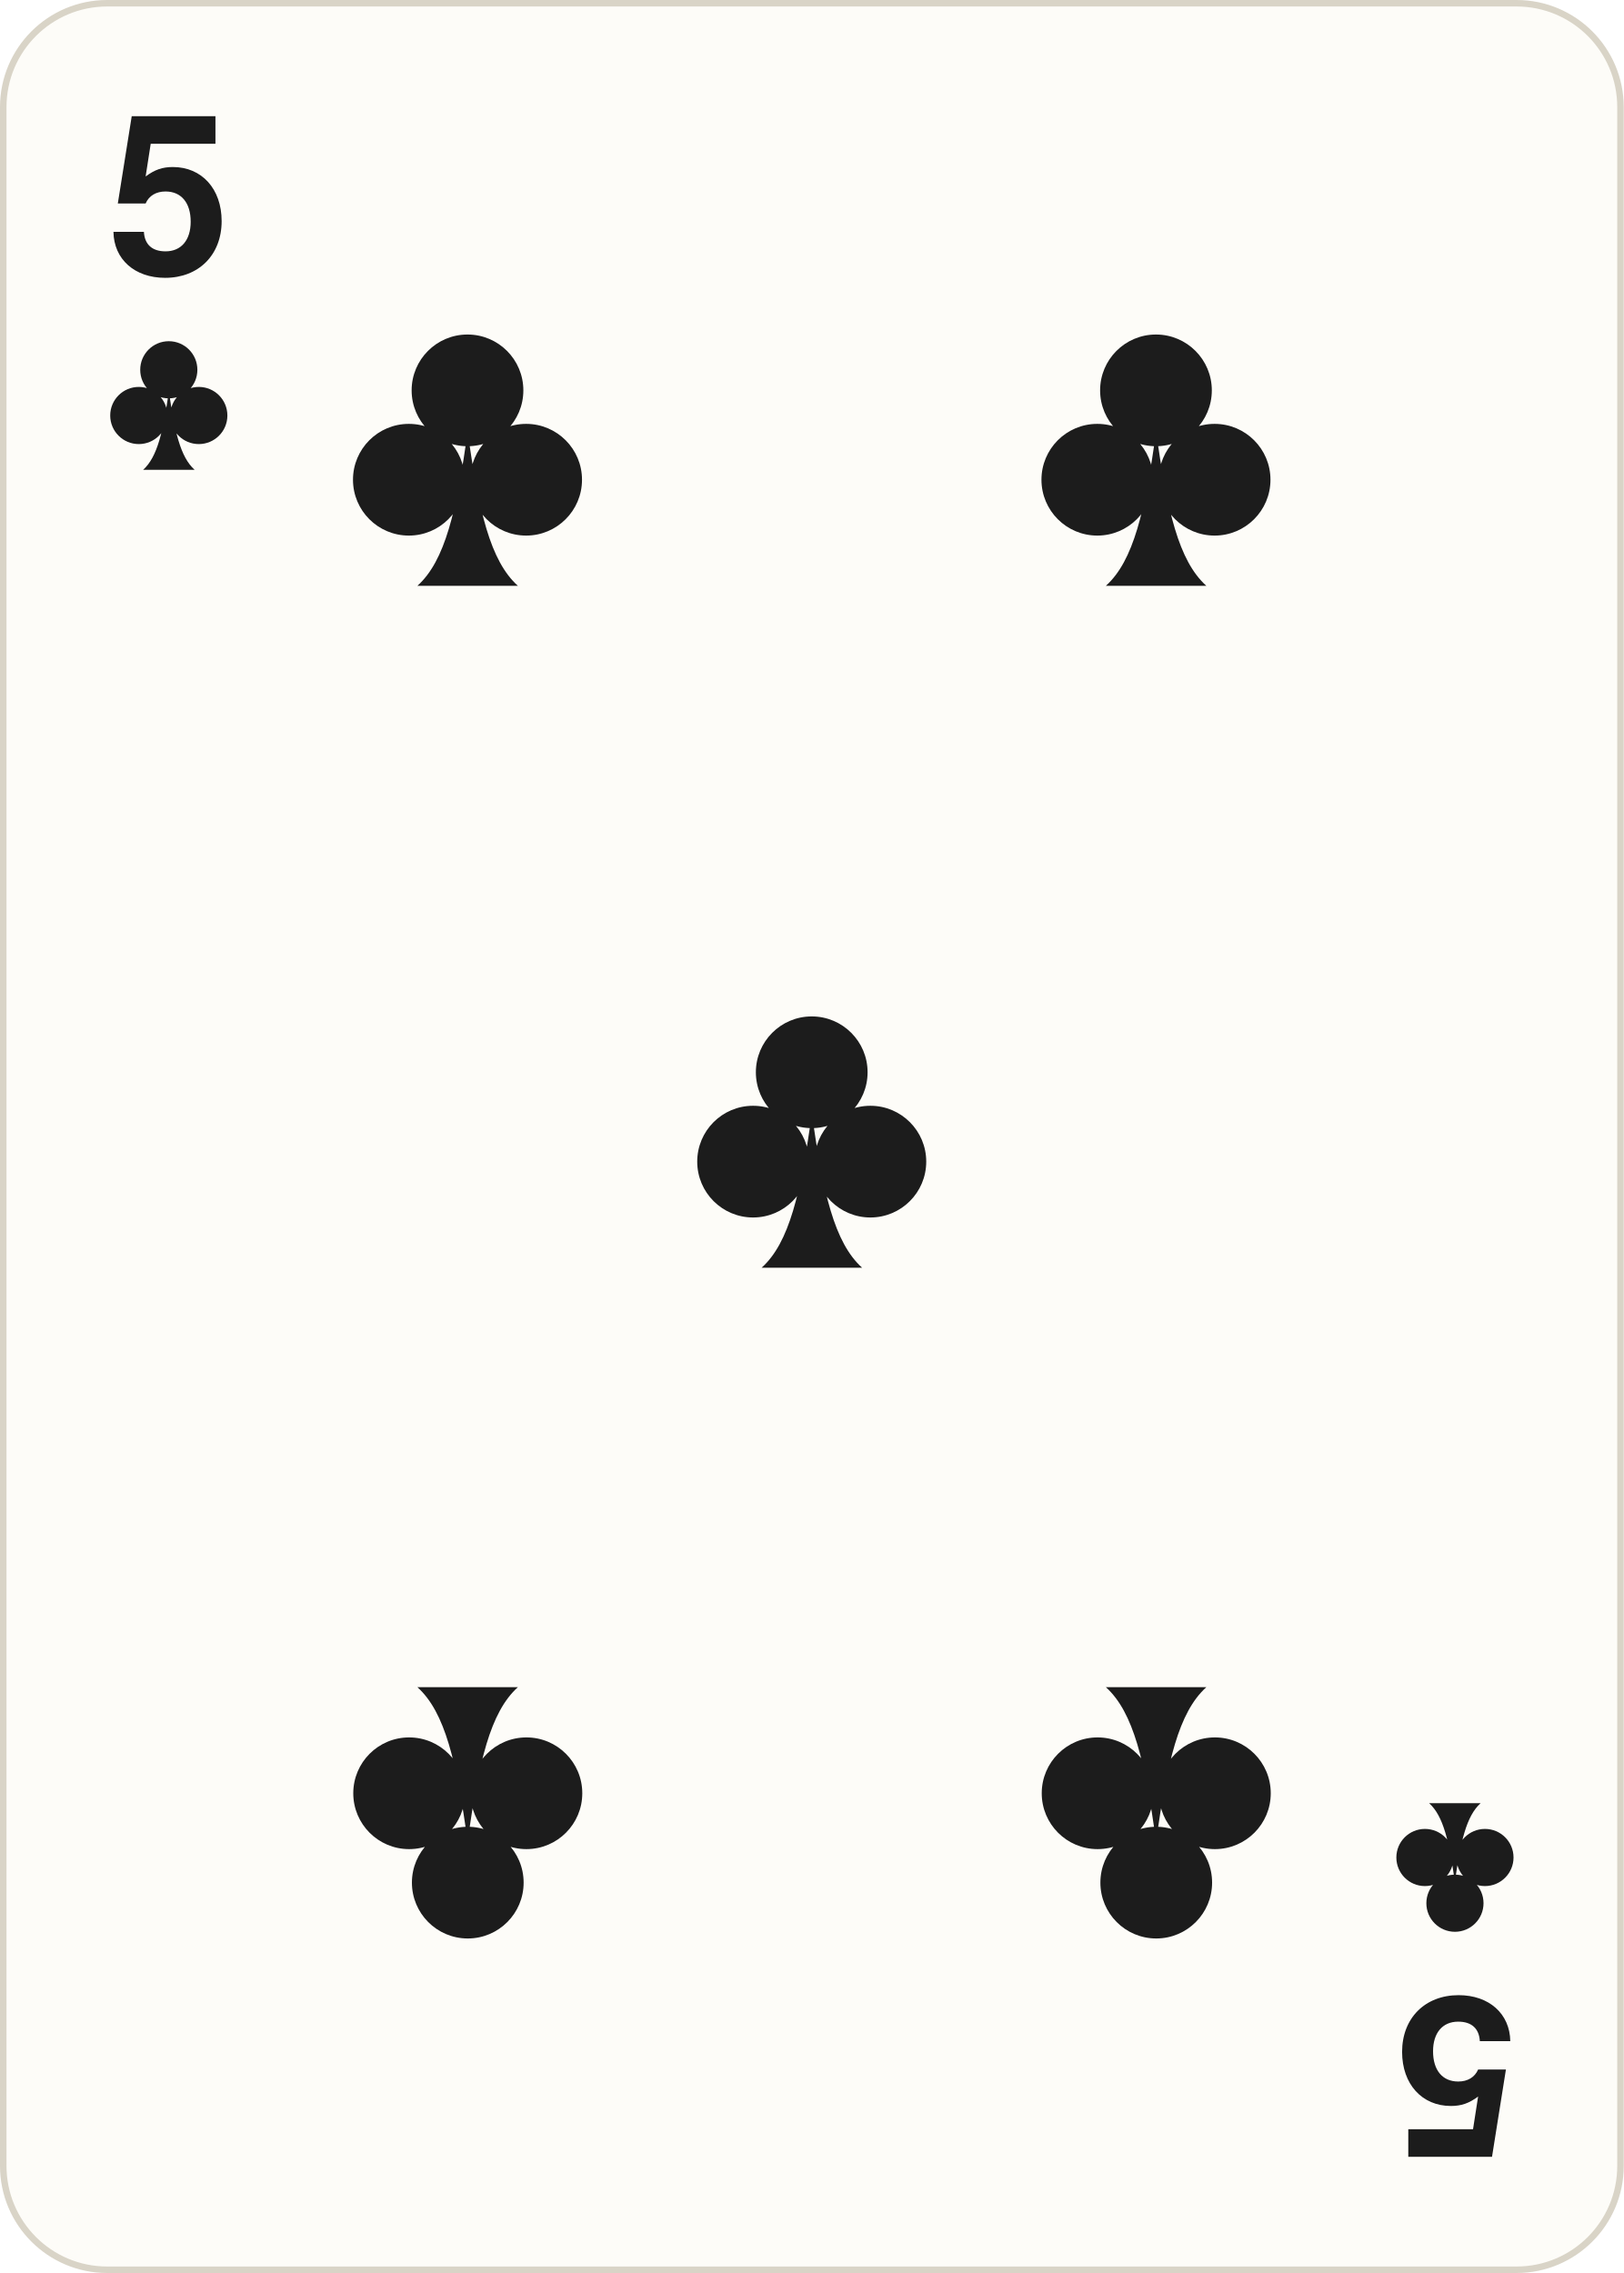
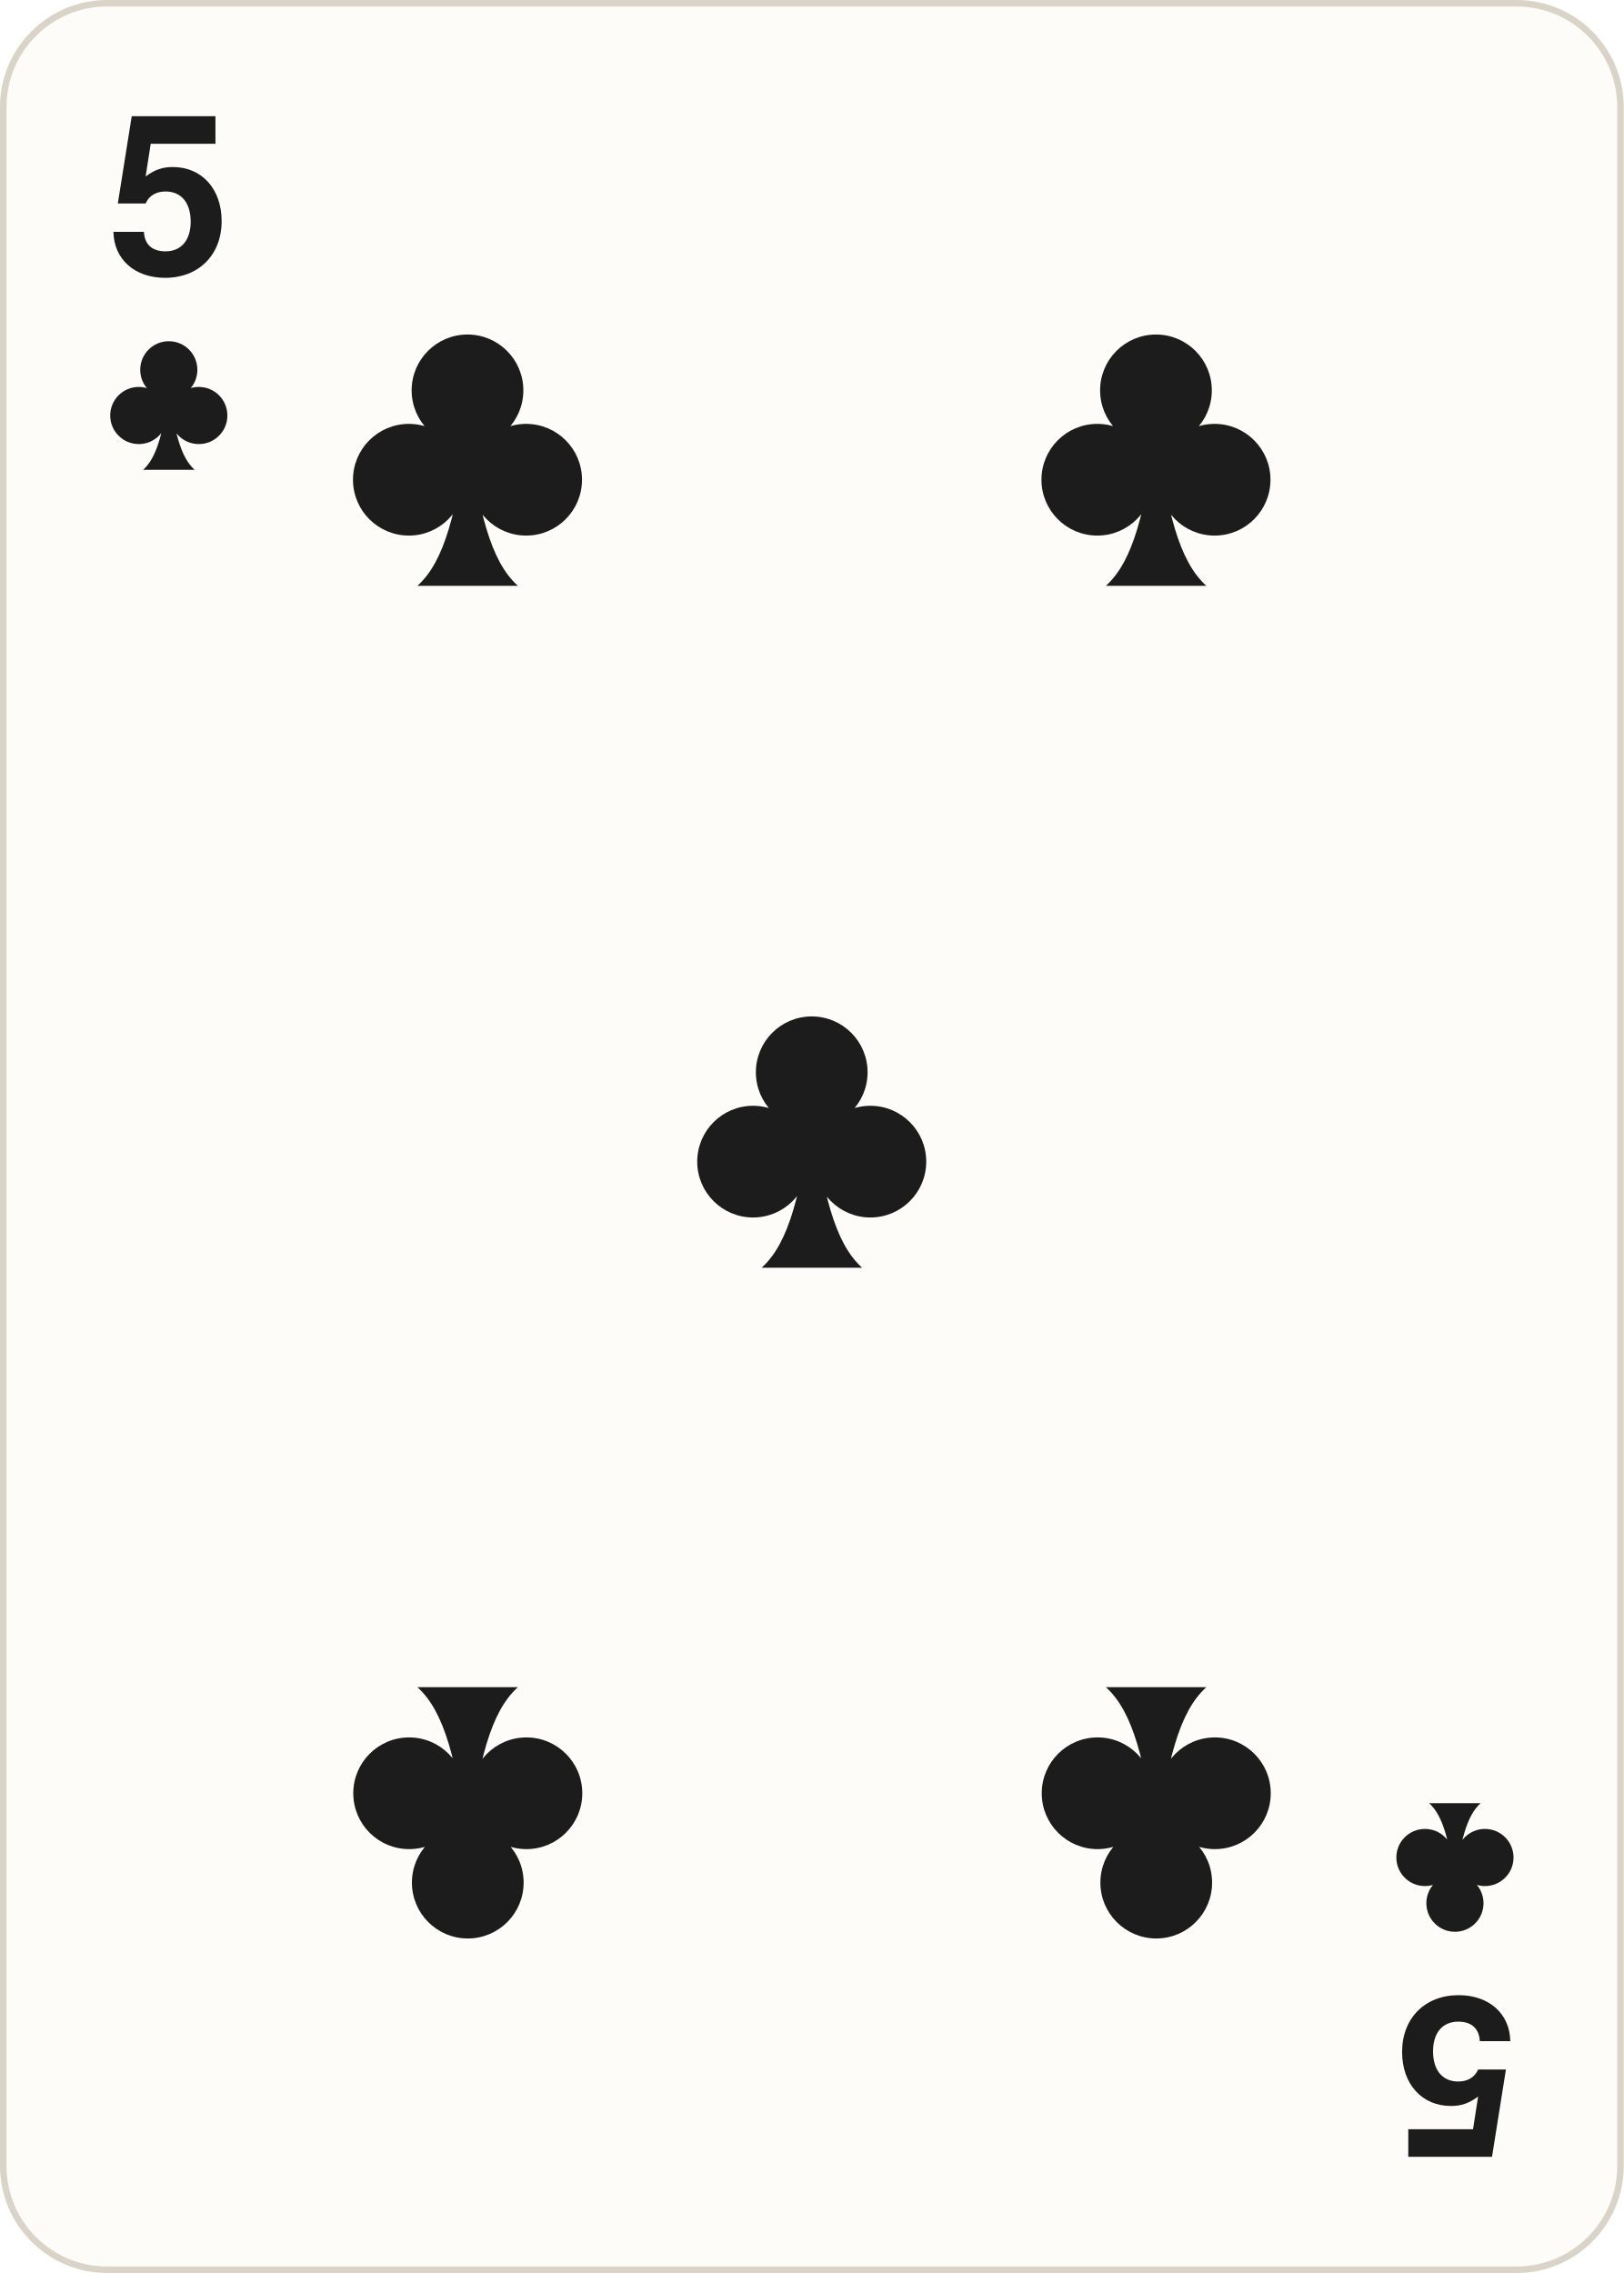
<svg xmlns="http://www.w3.org/2000/svg" viewBox="0 0 250 350" width="250" height="350">
  <rect x="0.5" y="0.5" width="249" height="349" rx="16" fill="#fdfcf8" stroke="#d9d4c7" stroke-width="1" />
  <text x="26" y="42" font-size="34" font-weight="700" text-anchor="middle" fill="#1c1c1c" font-family="Helvetica Neue, Helvetica, Arial, sans-serif">5</text>
-   <path d="M50,7 A20,20 0 1 1 49.9,7 Z M29,39 A20,20 0 1 1 28.9,39 Z M71,39 A20,20 0 1 1 70.9,39 Z M50,42 C54,70 58,88 68,97 L32,97 C42,88 46,70 50,42 Z" fill="#1c1c1c" transform="translate(26.0,62.0) scale(0.22) translate(-50,-50)" />
+   <path d="M50,7 A20,20 0 1 1 49.9,7 Z M29,39 A20,20 0 1 1 28.9,39 Z M71,39 A20,20 0 1 1 70.9,39 Z M50,27 L71,59 L29,59 Z M50,42 C54,70 58,88 68,97 L32,97 C42,88 46,70 50,42 Z" fill="#1c1c1c" transform="translate(26.0,62.0) scale(0.22) translate(-50,-50)" />
  <g transform="rotate(180 125.0 175.0)">
    <text x="26" y="42" font-size="34" font-weight="700" text-anchor="middle" fill="#1c1c1c" font-family="Helvetica Neue, Helvetica, Arial, sans-serif">5</text>
-     <path d="M50,7 A20,20 0 1 1 49.9,7 Z M29,39 A20,20 0 1 1 28.9,39 Z M71,39 A20,20 0 1 1 70.9,39 Z M50,42 C54,70 58,88 68,97 L32,97 C42,88 46,70 50,42 Z" fill="#1c1c1c" transform="translate(26.0,62.0) scale(0.22) translate(-50,-50)" />
+     <path d="M50,7 A20,20 0 1 1 49.9,7 Z M29,39 A20,20 0 1 1 28.9,39 Z M71,39 A20,20 0 1 1 70.9,39 Z M50,27 L71,59 L29,59 Z M50,42 C54,70 58,88 68,97 L32,97 C42,88 46,70 50,42 Z" fill="#1c1c1c" transform="translate(26.0,62.0) scale(0.22) translate(-50,-50)" />
  </g>
-   <path d="M50,7 A20,20 0 1 1 49.9,7 Z M29,39 A20,20 0 1 1 28.9,39 Z M71,39 A20,20 0 1 1 70.9,39 Z M50,42 C54,70 58,88 68,97 L32,97 C42,88 46,70 50,42 Z" fill="#1c1c1c" transform="translate(72.0,70.0) scale(0.43) translate(-50,-50)" />
-   <path d="M50,7 A20,20 0 1 1 49.9,7 Z M29,39 A20,20 0 1 1 28.9,39 Z M71,39 A20,20 0 1 1 70.9,39 Z M50,42 C54,70 58,88 68,97 L32,97 C42,88 46,70 50,42 Z" fill="#1c1c1c" transform="translate(178.0,70.0) scale(0.43) translate(-50,-50)" />
-   <path d="M50,7 A20,20 0 1 1 49.9,7 Z M29,39 A20,20 0 1 1 28.9,39 Z M71,39 A20,20 0 1 1 70.9,39 Z M50,42 C54,70 58,88 68,97 L32,97 C42,88 46,70 50,42 Z" fill="#1c1c1c" transform="translate(125.0,175.0) scale(0.43) translate(-50,-50)" />
-   <path d="M50,7 A20,20 0 1 1 49.9,7 Z M29,39 A20,20 0 1 1 28.9,39 Z M71,39 A20,20 0 1 1 70.9,39 Z M50,42 C54,70 58,88 68,97 L32,97 C42,88 46,70 50,42 Z" fill="#1c1c1c" transform="translate(72.0,280.0) rotate(180) scale(0.43) translate(-50,-50)" />
-   <path d="M50,7 A20,20 0 1 1 49.9,7 Z M29,39 A20,20 0 1 1 28.9,39 Z M71,39 A20,20 0 1 1 70.9,39 Z M50,42 C54,70 58,88 68,97 L32,97 C42,88 46,70 50,42 Z" fill="#1c1c1c" transform="translate(178.0,280.0) rotate(180) scale(0.43) translate(-50,-50)" />
+   <path d="M50,7 A20,20 0 1 1 49.9,7 Z M29,39 A20,20 0 1 1 28.9,39 Z M71,39 A20,20 0 1 1 70.9,39 Z M50,27 L71,59 L29,59 Z M50,42 C54,70 58,88 68,97 L32,97 C42,88 46,70 50,42 Z" fill="#1c1c1c" transform="translate(72.0,70.0) scale(0.43) translate(-50,-50)" />
+   <path d="M50,7 A20,20 0 1 1 49.9,7 Z M29,39 A20,20 0 1 1 28.9,39 Z M71,39 A20,20 0 1 1 70.9,39 Z M50,27 L71,59 L29,59 Z M50,42 C54,70 58,88 68,97 L32,97 C42,88 46,70 50,42 Z" fill="#1c1c1c" transform="translate(178.0,70.0) scale(0.43) translate(-50,-50)" />
+   <path d="M50,7 A20,20 0 1 1 49.9,7 Z M29,39 A20,20 0 1 1 28.9,39 Z M71,39 A20,20 0 1 1 70.9,39 Z M50,27 L71,59 L29,59 Z M50,42 C54,70 58,88 68,97 L32,97 C42,88 46,70 50,42 Z" fill="#1c1c1c" transform="translate(125.0,175.0) scale(0.43) translate(-50,-50)" />
+   <path d="M50,7 A20,20 0 1 1 49.9,7 Z M29,39 A20,20 0 1 1 28.9,39 Z M71,39 A20,20 0 1 1 70.9,39 Z M50,27 L71,59 L29,59 Z M50,42 C54,70 58,88 68,97 L32,97 C42,88 46,70 50,42 Z" fill="#1c1c1c" transform="translate(72.0,280.0) rotate(180) scale(0.43) translate(-50,-50)" />
+   <path d="M50,7 A20,20 0 1 1 49.9,7 Z M29,39 A20,20 0 1 1 28.9,39 Z M71,39 A20,20 0 1 1 70.9,39 Z M50,27 L71,59 L29,59 Z M50,42 C54,70 58,88 68,97 L32,97 C42,88 46,70 50,42 Z" fill="#1c1c1c" transform="translate(178.0,280.0) rotate(180) scale(0.43) translate(-50,-50)" />
</svg>
